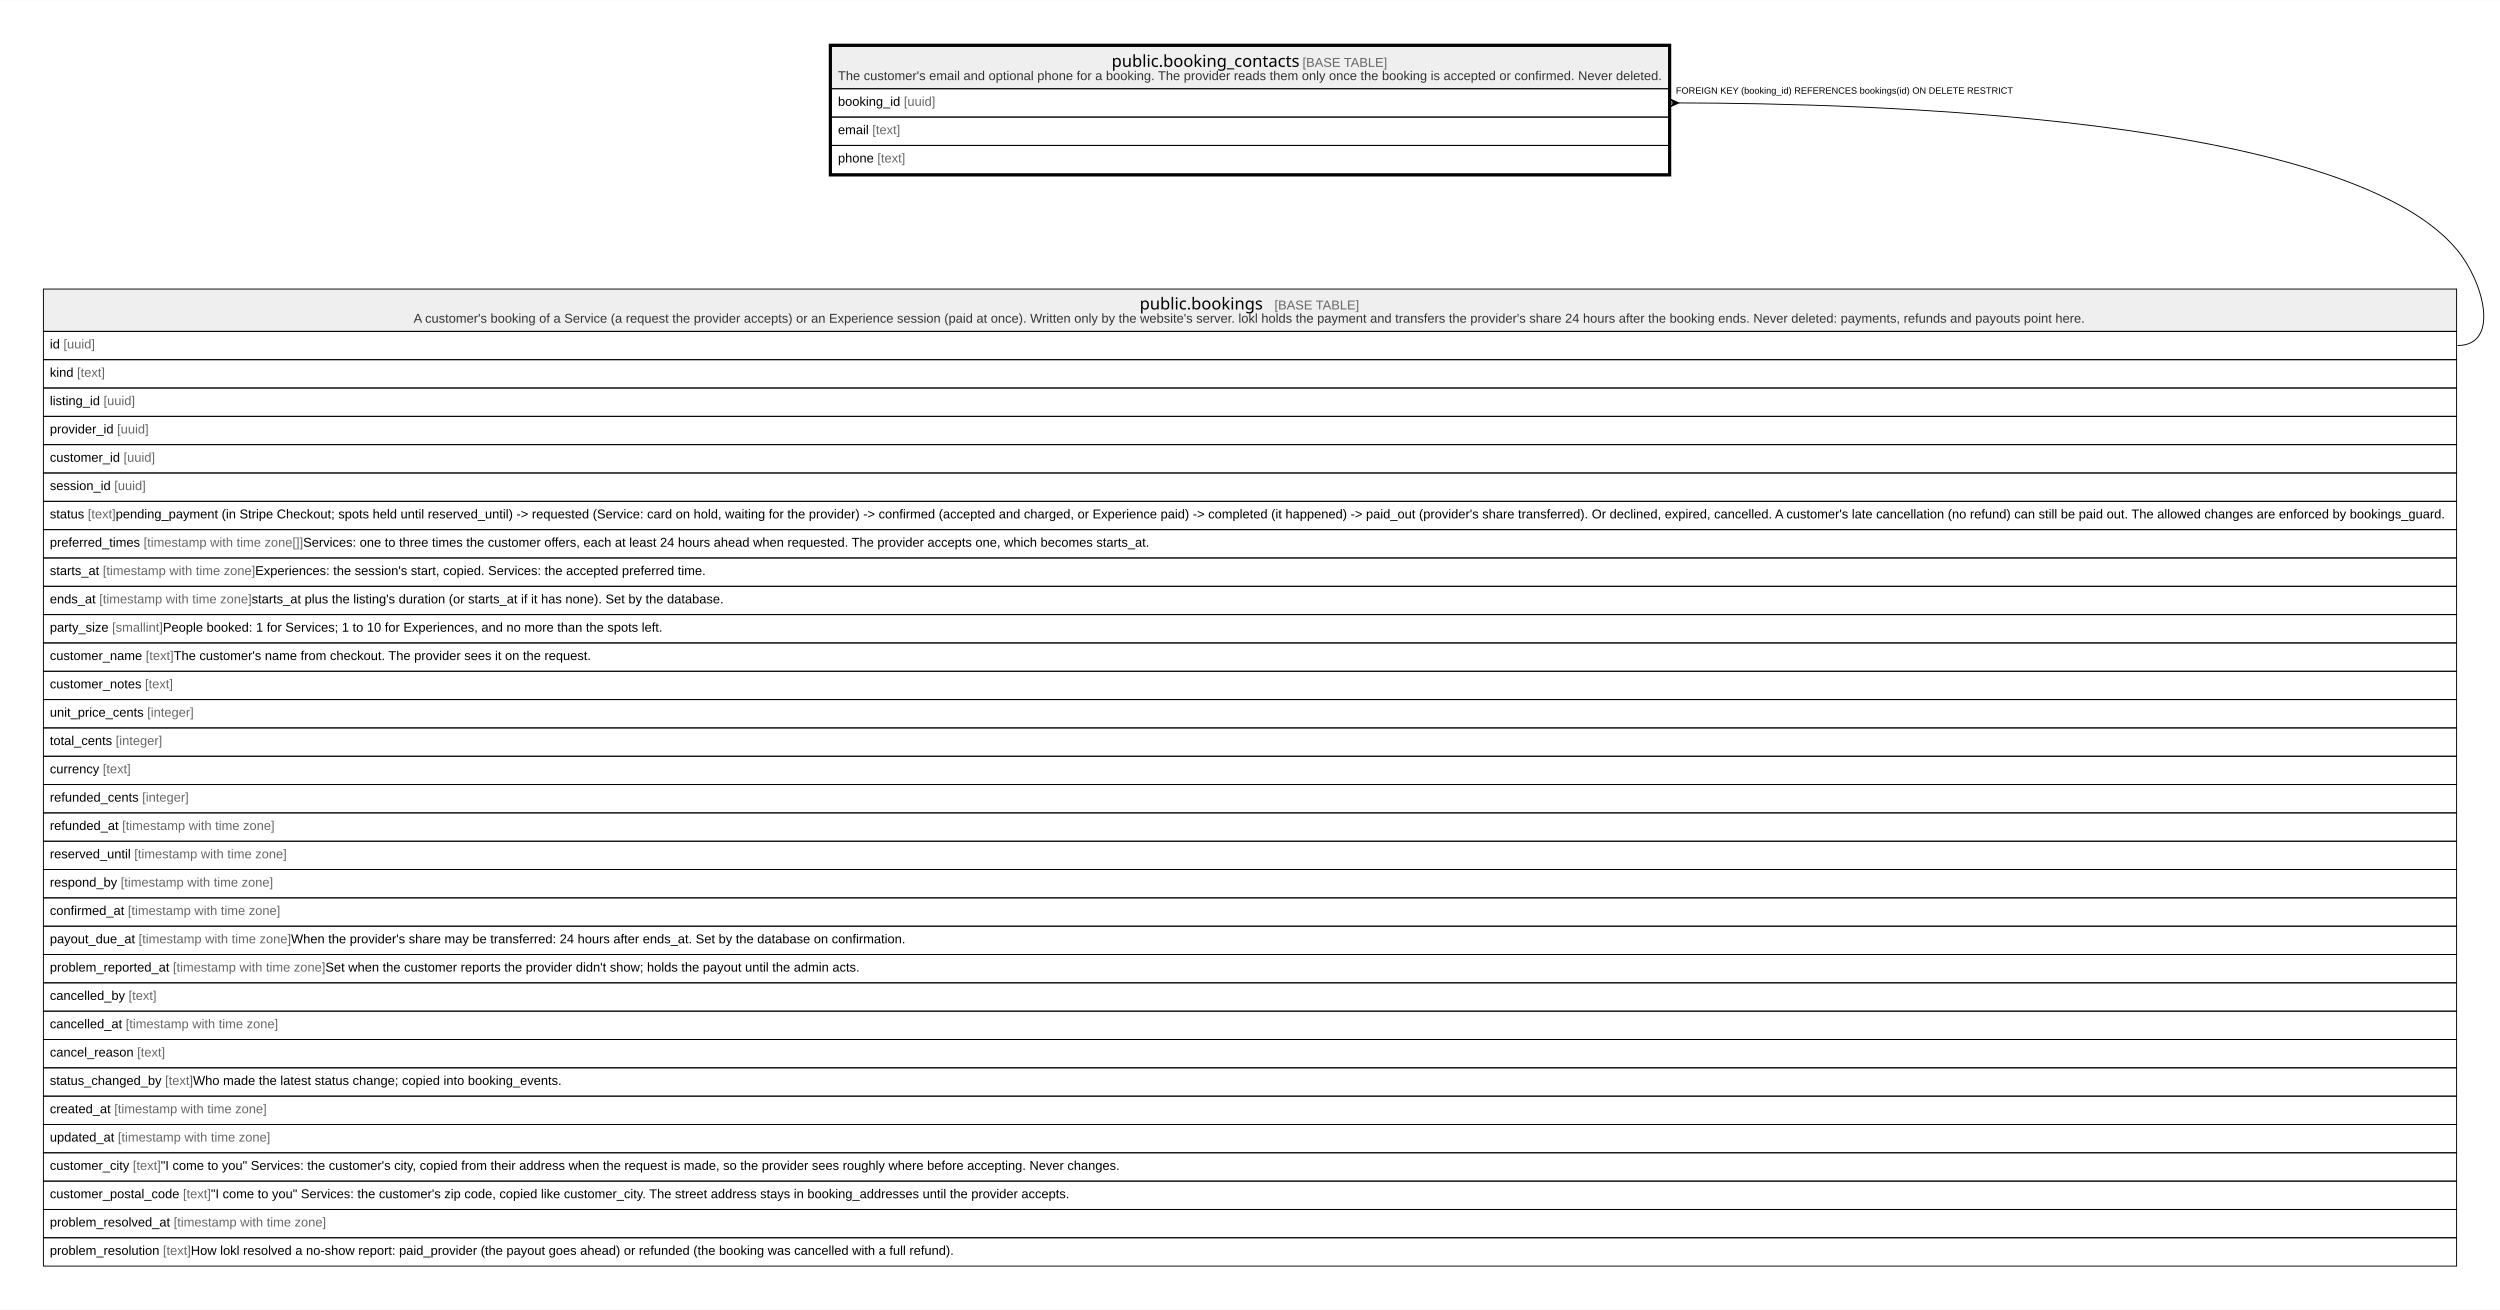
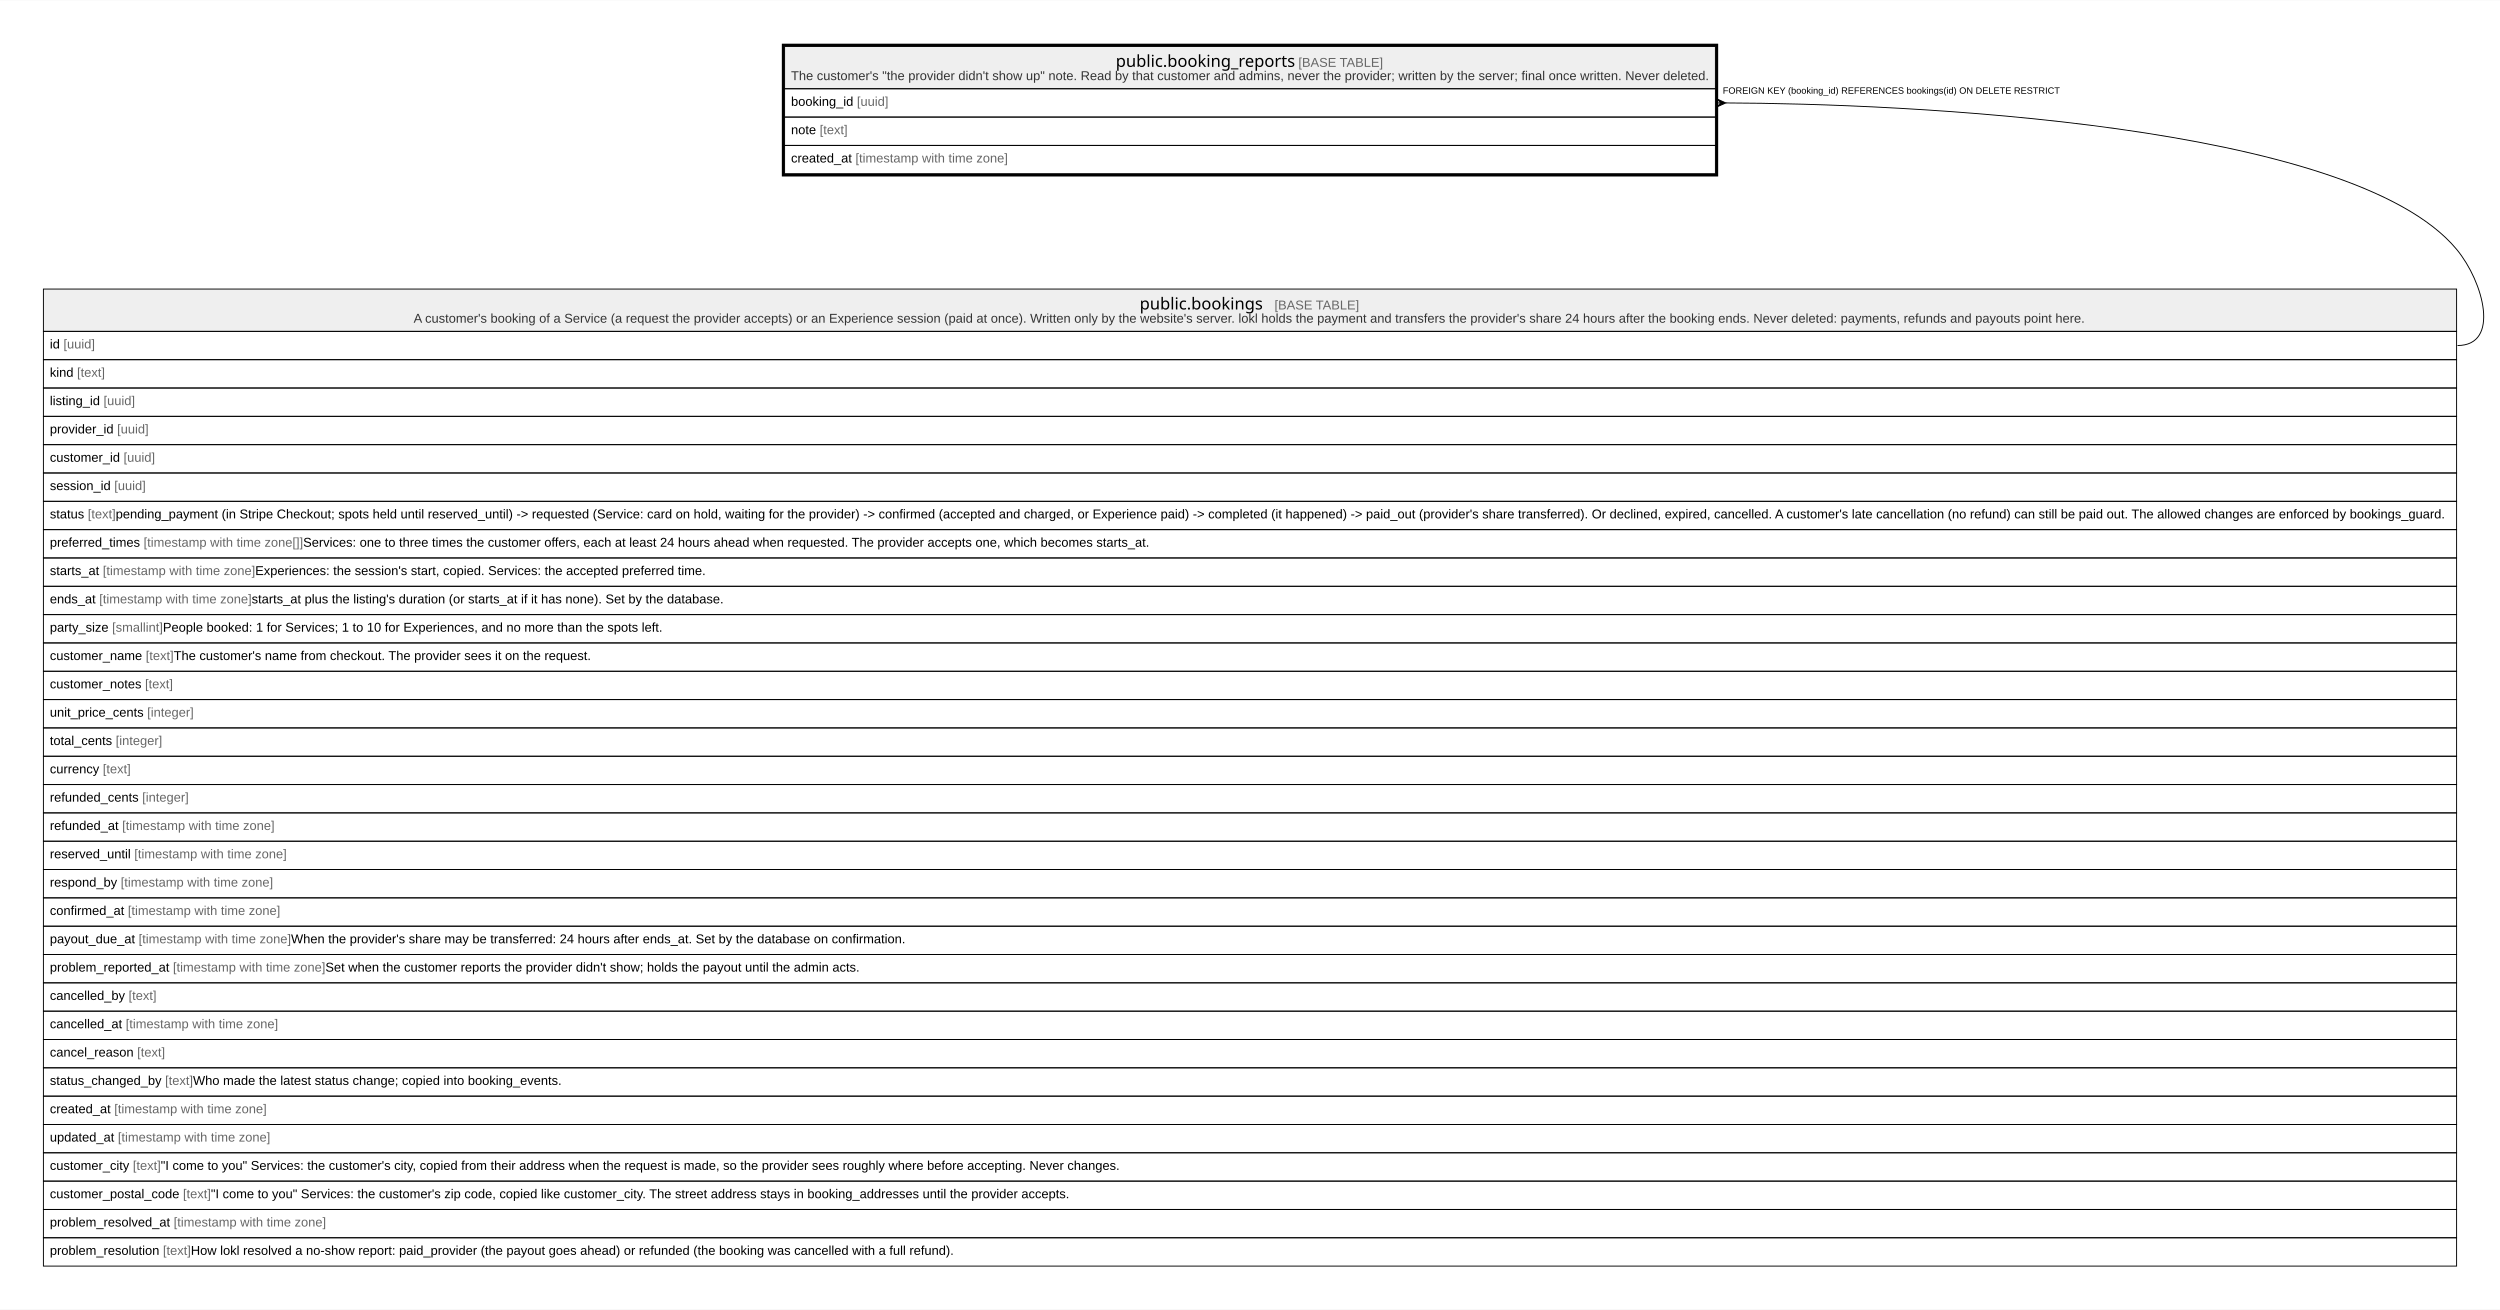
<svg xmlns="http://www.w3.org/2000/svg" width="2718pt" height="1424pt" viewBox="0.00 0.00 2718.41 1423.60">
  <g id="graph0" class="graph" transform="scale(1 1) rotate(0) translate(4 1419.6)">
    <polygon fill="white" stroke="none" points="-4,4 -4,-1419.6 2714.41,-1419.6 2714.41,4 -4,4" />
    <g id="node1" class="node">
-       <polygon fill="#efefef" stroke="none" points="900.17,-1323.4 900.17,-1369.4 1810.24,-1369.4 1810.24,-1323.4 900.17,-1323.4" />
-       <polygon fill="none" stroke="black" points="900.17,-1323.4 900.17,-1369.4 1810.24,-1369.4 1810.24,-1323.4 900.17,-1323.4" />
-       <text text-anchor="start" x="1204.73" y="-1347.2" font-family="Arial Bold" font-size="18.00">public.booking_contacts</text>
-       <text text-anchor="start" x="1381.19" y="-1347.2" font-family="Arial" font-size="14.00">    </text>
-       <text text-anchor="start" x="1412.31" y="-1347.2" font-family="Arial" font-size="14.00" fill="#666666">[BASE TABLE]</text>
-       <text text-anchor="start" x="907.17" y="-1332.8" font-family="Arial" font-size="14.00" fill="#333333">The customer's email and optional phone for a booking. The provider reads them only once the booking is accepted or confirmed. Never deleted.</text>
-       <polygon fill="none" stroke="black" points="900.17,-1292.6 900.17,-1323.4 1810.24,-1323.4 1810.24,-1292.6 900.17,-1292.6" />
-       <text text-anchor="start" x="907.17" y="-1304.8" font-family="Arial" font-size="14.00">booking_id </text>
-       <text text-anchor="start" x="978.78" y="-1304.8" font-family="Arial" font-size="14.00" fill="#666666">[uuid]</text>
-       <polygon fill="none" stroke="black" points="900.17,-1261.8 900.17,-1292.6 1810.24,-1292.6 1810.24,-1261.8 900.17,-1261.8" />
-       <text text-anchor="start" x="907.17" y="-1274" font-family="Arial" font-size="14.00">email </text>
-       <text text-anchor="start" x="944.51" y="-1274" font-family="Arial" font-size="14.00" fill="#666666">[text]</text>
-       <polygon fill="none" stroke="black" points="900.17,-1231 900.17,-1261.8 1810.24,-1261.8 1810.24,-1231 900.17,-1231" />
-       <text text-anchor="start" x="907.17" y="-1243.2" font-family="Arial" font-size="14.00">phone </text>
-       <text text-anchor="start" x="949.99" y="-1243.2" font-family="Arial" font-size="14.00" fill="#666666">[text]</text>
-       <polygon fill="none" stroke="black" stroke-width="3" points="898.67,-1229.5 898.67,-1370.9 1811.74,-1370.9 1811.74,-1229.5 898.67,-1229.5" />
+       <polygon fill="#efefef" stroke="none" points="849.14,-1323.4 849.14,-1369.4 1861.27,-1369.4 1861.27,-1323.4 849.14,-1323.4" />
+       <polygon fill="none" stroke="black" points="849.14,-1323.4 849.14,-1369.4 1861.27,-1369.4 1861.27,-1323.4 849.14,-1323.4" />
+       <text text-anchor="start" x="1209.22" y="-1347.2" font-family="Arial Bold" font-size="18.00">public.booking_reports</text>
+       <text text-anchor="start" x="1376.7" y="-1347.2" font-family="Arial" font-size="14.00">    </text>
+       <text text-anchor="start" x="1407.81" y="-1347.2" font-family="Arial" font-size="14.00" fill="#666666">[BASE TABLE]</text>
+       <text text-anchor="start" x="856.14" y="-1332.8" font-family="Arial" font-size="14.00" fill="#333333">The customer's "the provider didn't show up" note. Read by that customer and admins, never the provider; written by the server; final once written. Never deleted.</text>
+       <polygon fill="none" stroke="black" points="849.14,-1292.6 849.14,-1323.4 1861.27,-1323.4 1861.27,-1292.6 849.14,-1292.6" />
+       <text text-anchor="start" x="856.14" y="-1304.8" font-family="Arial" font-size="14.00">booking_id </text>
+       <text text-anchor="start" x="927.76" y="-1304.8" font-family="Arial" font-size="14.00" fill="#666666">[uuid]</text>
+       <polygon fill="none" stroke="black" points="849.14,-1261.8 849.14,-1292.6 1861.27,-1292.6 1861.27,-1261.8 849.14,-1261.8" />
+       <text text-anchor="start" x="856.14" y="-1274" font-family="Arial" font-size="14.00">note </text>
+       <text text-anchor="start" x="887.28" y="-1274" font-family="Arial" font-size="14.00" fill="#666666">[text]</text>
+       <polygon fill="none" stroke="black" points="849.14,-1231 849.14,-1261.8 1861.27,-1261.8 1861.27,-1231 849.14,-1231" />
+       <text text-anchor="start" x="856.14" y="-1243.2" font-family="Arial" font-size="14.00">created_at </text>
+       <text text-anchor="start" x="926.19" y="-1243.2" font-family="Arial" font-size="14.00" fill="#666666">[timestamp with time zone]</text>
+       <polygon fill="none" stroke="black" stroke-width="3" points="847.64,-1229.5 847.64,-1370.9 1862.77,-1370.9 1862.77,-1229.5 847.64,-1229.5" />
    </g>
    <g id="node2" class="node">
      <polygon fill="#efefef" stroke="none" points="43.2,-1059.6 43.2,-1105.6 2667.21,-1105.6 2667.21,-1059.6 43.2,-1059.6" />
      <polygon fill="none" stroke="black" points="43.2,-1059.6 43.2,-1105.6 2667.21,-1105.6 2667.21,-1059.6 43.2,-1059.6" />
      <text text-anchor="start" x="1235.21" y="-1083.4" font-family="Arial Bold" font-size="18.00">public.bookings</text>
      <text text-anchor="start" x="1350.71" y="-1083.4" font-family="Arial" font-size="14.00">    </text>
      <text text-anchor="start" x="1381.83" y="-1083.4" font-family="Arial" font-size="14.00" fill="#666666">[BASE TABLE]</text>
      <text text-anchor="start" x="445.76" y="-1069" font-family="Arial" font-size="14.00" fill="#333333">A customer's booking of a Service (a request the provider accepts) or an Experience session (paid at once). Written only by the website's server. lokl holds the payment and transfers the provider's share 24 hours after the booking ends. Never deleted: payments, refunds and payouts point here.</text>
      <polygon fill="none" stroke="black" points="43.2,-1028.8 43.2,-1059.6 2667.21,-1059.6 2667.21,-1028.8 43.2,-1028.8" />
      <text text-anchor="start" x="50.2" y="-1041" font-family="Arial" font-size="14.00">id </text>
      <text text-anchor="start" x="64.99" y="-1041" font-family="Arial" font-size="14.00" fill="#666666">[uuid]</text>
      <polygon fill="none" stroke="black" points="43.2,-998 43.2,-1028.8 2667.21,-1028.8 2667.21,-998 43.2,-998" />
      <text text-anchor="start" x="50.2" y="-1010.2" font-family="Arial" font-size="14.00">kind </text>
      <text text-anchor="start" x="79.77" y="-1010.2" font-family="Arial" font-size="14.00" fill="#666666">[text]</text>
      <polygon fill="none" stroke="black" points="43.2,-967.2 43.2,-998 2667.21,-998 2667.21,-967.2 43.2,-967.2" />
      <text text-anchor="start" x="50.2" y="-979.4" font-family="Arial" font-size="14.00">listing_id </text>
      <text text-anchor="start" x="108.57" y="-979.4" font-family="Arial" font-size="14.00" fill="#666666">[uuid]</text>
      <polygon fill="none" stroke="black" points="43.2,-936.4 43.2,-967.2 2667.21,-967.2 2667.21,-936.4 43.2,-936.4" />
      <text text-anchor="start" x="50.2" y="-948.6" font-family="Arial" font-size="14.00">provider_id </text>
      <text text-anchor="start" x="123.35" y="-948.6" font-family="Arial" font-size="14.00" fill="#666666">[uuid]</text>
      <polygon fill="none" stroke="black" points="43.2,-905.6 43.2,-936.4 2667.21,-936.4 2667.21,-905.6 43.2,-905.6" />
      <text text-anchor="start" x="50.2" y="-917.8" font-family="Arial" font-size="14.00">customer_id </text>
      <text text-anchor="start" x="130.34" y="-917.8" font-family="Arial" font-size="14.00" fill="#666666">[uuid]</text>
      <polygon fill="none" stroke="black" points="43.2,-874.8 43.2,-905.6 2667.21,-905.6 2667.21,-874.8 43.2,-874.8" />
      <text text-anchor="start" x="50.2" y="-887" font-family="Arial" font-size="14.00">session_id </text>
      <text text-anchor="start" x="120.24" y="-887" font-family="Arial" font-size="14.00" fill="#666666">[uuid]</text>
      <polygon fill="none" stroke="black" points="43.2,-844 43.2,-874.8 2667.21,-874.8 2667.21,-844 43.2,-844" />
      <text text-anchor="start" x="50.2" y="-856.2" font-family="Arial" font-size="14.00">status </text>
      <text text-anchor="start" x="91.44" y="-856.2" font-family="Arial" font-size="14.00" fill="#666666">[text]</text>
      <text text-anchor="start" x="121.79" y="-856.2" font-family="Arial" font-size="14.00"> pending_payment (in Stripe Checkout; spots held until reserved_until) -&gt; requested (Service: card on hold, waiting for the provider) -&gt; confirmed (accepted and charged, or Experience paid) -&gt; completed (it happened) -&gt; paid_out (provider's share transferred). Or declined, expired, cancelled. A customer's late cancellation (no refund) can still be paid out. The allowed changes are enforced by bookings_guard.</text>
      <polygon fill="none" stroke="black" points="43.2,-813.2 43.2,-844 2667.21,-844 2667.21,-813.2 43.2,-813.2" />
      <text text-anchor="start" x="50.2" y="-825.4" font-family="Arial" font-size="14.00">preferred_times </text>
      <text text-anchor="start" x="152.13" y="-825.4" font-family="Arial" font-size="14.00" fill="#666666">[timestamp with time zone[]]</text>
      <text text-anchor="start" x="325.63" y="-825.4" font-family="Arial" font-size="14.00"> Services: one to three times the customer offers, each at least 24 hours ahead when requested. The provider accepts one, which becomes starts_at.</text>
      <polygon fill="none" stroke="black" points="43.2,-782.4 43.2,-813.2 2667.21,-813.2 2667.21,-782.4 43.2,-782.4" />
      <text text-anchor="start" x="50.2" y="-794.6" font-family="Arial" font-size="14.00">starts_at </text>
      <text text-anchor="start" x="107.78" y="-794.6" font-family="Arial" font-size="14.00" fill="#666666">[timestamp with time zone]</text>
      <text text-anchor="start" x="273.5" y="-794.6" font-family="Arial" font-size="14.00"> Experiences: the session's start, copied. Services: the accepted preferred time.</text>
      <polygon fill="none" stroke="black" points="43.2,-751.6 43.2,-782.4 2667.21,-782.4 2667.21,-751.6 43.2,-751.6" />
      <text text-anchor="start" x="50.2" y="-763.8" font-family="Arial" font-size="14.00">ends_at </text>
      <text text-anchor="start" x="103.91" y="-763.8" font-family="Arial" font-size="14.00" fill="#666666">[timestamp with time zone]</text>
      <text text-anchor="start" x="269.63" y="-763.8" font-family="Arial" font-size="14.00"> starts_at plus the listing's duration (or starts_at if it has none). Set by the database.</text>
      <polygon fill="none" stroke="black" points="43.2,-720.8 43.2,-751.6 2667.21,-751.6 2667.21,-720.8 43.2,-720.8" />
      <text text-anchor="start" x="50.2" y="-733" font-family="Arial" font-size="14.00">party_size </text>
      <text text-anchor="start" x="117.9" y="-733" font-family="Arial" font-size="14.00" fill="#666666">[smallint]</text>
      <text text-anchor="start" x="173.13" y="-733" font-family="Arial" font-size="14.00"> People booked: 1 for Services; 1 to 10 for Experiences, and no more than the spots left.</text>
      <polygon fill="none" stroke="black" points="43.2,-690 43.2,-720.8 2667.21,-720.8 2667.21,-690 43.2,-690" />
      <text text-anchor="start" x="50.2" y="-702.2" font-family="Arial" font-size="14.00">customer_name </text>
      <text text-anchor="start" x="154.47" y="-702.2" font-family="Arial" font-size="14.00" fill="#666666">[text]</text>
      <text text-anchor="start" x="184.81" y="-702.2" font-family="Arial" font-size="14.00"> The customer's name from checkout. The provider sees it on the request.</text>
      <polygon fill="none" stroke="black" points="43.2,-659.2 43.2,-690 2667.21,-690 2667.21,-659.2 43.2,-659.2" />
      <text text-anchor="start" x="50.2" y="-671.4" font-family="Arial" font-size="14.00">customer_notes </text>
      <text text-anchor="start" x="153.7" y="-671.4" font-family="Arial" font-size="14.00" fill="#666666">[text]</text>
      <polygon fill="none" stroke="black" points="43.2,-628.4 43.2,-659.2 2667.21,-659.2 2667.21,-628.4 43.2,-628.4" />
      <text text-anchor="start" x="50.2" y="-640.6" font-family="Arial" font-size="14.00">unit_price_cents </text>
      <text text-anchor="start" x="156.04" y="-640.6" font-family="Arial" font-size="14.00" fill="#666666">[integer]</text>
      <polygon fill="none" stroke="black" points="43.2,-597.6 43.2,-628.4 2667.21,-628.4 2667.21,-597.6 43.2,-597.6" />
      <text text-anchor="start" x="50.2" y="-609.8" font-family="Arial" font-size="14.00">total_cents </text>
      <text text-anchor="start" x="121.8" y="-609.8" font-family="Arial" font-size="14.00" fill="#666666">[integer]</text>
      <polygon fill="none" stroke="black" points="43.2,-566.8 43.2,-597.6 2667.21,-597.6 2667.21,-566.8 43.2,-566.8" />
      <text text-anchor="start" x="50.2" y="-579" font-family="Arial" font-size="14.00">currency </text>
      <text text-anchor="start" x="107.77" y="-579" font-family="Arial" font-size="14.00" fill="#666666">[text]</text>
      <polygon fill="none" stroke="black" points="43.2,-536 43.2,-566.8 2667.21,-566.8 2667.21,-536 43.2,-536" />
      <text text-anchor="start" x="50.2" y="-548.2" font-family="Arial" font-size="14.00">refunded_cents </text>
      <text text-anchor="start" x="150.61" y="-548.2" font-family="Arial" font-size="14.00" fill="#666666">[integer]</text>
      <polygon fill="none" stroke="black" points="43.2,-505.2 43.2,-536 2667.21,-536 2667.21,-505.2 43.2,-505.2" />
      <text text-anchor="start" x="50.2" y="-517.4" font-family="Arial" font-size="14.00">refunded_at </text>
      <text text-anchor="start" x="128.82" y="-517.4" font-family="Arial" font-size="14.00" fill="#666666">[timestamp with time zone]</text>
      <polygon fill="none" stroke="black" points="43.2,-474.4 43.2,-505.2 2667.21,-505.2 2667.21,-474.4 43.2,-474.4" />
      <text text-anchor="start" x="50.2" y="-486.6" font-family="Arial" font-size="14.00">reserved_until </text>
      <text text-anchor="start" x="142.03" y="-486.6" font-family="Arial" font-size="14.00" fill="#666666">[timestamp with time zone]</text>
      <polygon fill="none" stroke="black" points="43.2,-443.6 43.2,-474.4 2667.21,-474.4 2667.21,-443.6 43.2,-443.6" />
      <text text-anchor="start" x="50.2" y="-455.8" font-family="Arial" font-size="14.00">respond_by </text>
      <text text-anchor="start" x="127.25" y="-455.8" font-family="Arial" font-size="14.00" fill="#666666">[timestamp with time zone]</text>
      <polygon fill="none" stroke="black" points="43.2,-412.8 43.2,-443.6 2667.21,-443.6 2667.21,-412.8 43.2,-412.8" />
      <text text-anchor="start" x="50.2" y="-425" font-family="Arial" font-size="14.00">confirmed_at </text>
      <text text-anchor="start" x="135.02" y="-425" font-family="Arial" font-size="14.00" fill="#666666">[timestamp with time zone]</text>
      <polygon fill="none" stroke="black" points="43.2,-382 43.2,-412.8 2667.21,-412.8 2667.21,-382 43.2,-382" />
      <text text-anchor="start" x="50.2" y="-394.2" font-family="Arial" font-size="14.00">payout_due_at </text>
      <text text-anchor="start" x="146.73" y="-394.2" font-family="Arial" font-size="14.00" fill="#666666">[timestamp with time zone]</text>
      <text text-anchor="start" x="312.45" y="-394.2" font-family="Arial" font-size="14.00"> When the provider's share may be transferred: 24 hours after ends_at. Set by the database on confirmation.</text>
      <polygon fill="none" stroke="black" points="43.2,-351.2 43.2,-382 2667.21,-382 2667.21,-351.2 43.2,-351.2" />
      <text text-anchor="start" x="50.2" y="-363.4" font-family="Arial" font-size="14.00">problem_reported_at </text>
      <text text-anchor="start" x="184.06" y="-363.4" font-family="Arial" font-size="14.00" fill="#666666">[timestamp with time zone]</text>
      <text text-anchor="start" x="349.78" y="-363.4" font-family="Arial" font-size="14.00"> Set when the customer reports the provider didn't show; holds the payout until the admin acts.</text>
      <polygon fill="none" stroke="black" points="43.2,-320.4 43.2,-351.2 2667.21,-351.2 2667.21,-320.4 43.2,-320.4" />
      <text text-anchor="start" x="50.2" y="-332.6" font-family="Arial" font-size="14.00">cancelled_by </text>
      <text text-anchor="start" x="135.81" y="-332.6" font-family="Arial" font-size="14.00" fill="#666666">[text]</text>
      <polygon fill="none" stroke="black" points="43.2,-289.6 43.2,-320.4 2667.21,-320.4 2667.21,-289.6 43.2,-289.6" />
      <text text-anchor="start" x="50.2" y="-301.8" font-family="Arial" font-size="14.00">cancelled_at </text>
      <text text-anchor="start" x="132.7" y="-301.8" font-family="Arial" font-size="14.00" fill="#666666">[timestamp with time zone]</text>
      <polygon fill="none" stroke="black" points="43.2,-258.8 43.2,-289.6 2667.21,-289.6 2667.21,-258.8 43.2,-258.8" />
      <text text-anchor="start" x="50.2" y="-271" font-family="Arial" font-size="14.00">cancel_reason </text>
      <text text-anchor="start" x="145.15" y="-271" font-family="Arial" font-size="14.00" fill="#666666">[text]</text>
      <polygon fill="none" stroke="black" points="43.2,-228 43.2,-258.8 2667.21,-258.8 2667.21,-228 43.2,-228" />
      <text text-anchor="start" x="50.2" y="-240.2" font-family="Arial" font-size="14.00">status_changed_by </text>
      <text text-anchor="start" x="175.52" y="-240.2" font-family="Arial" font-size="14.00" fill="#666666">[text]</text>
      <text text-anchor="start" x="205.86" y="-240.2" font-family="Arial" font-size="14.00"> Who made the latest status change; copied into booking_events.</text>
      <polygon fill="none" stroke="black" points="43.2,-197.2 43.2,-228 2667.21,-228 2667.21,-197.2 43.2,-197.2" />
      <text text-anchor="start" x="50.2" y="-209.4" font-family="Arial" font-size="14.00">created_at </text>
      <text text-anchor="start" x="120.25" y="-209.4" font-family="Arial" font-size="14.00" fill="#666666">[timestamp with time zone]</text>
      <polygon fill="none" stroke="black" points="43.2,-166.4 43.2,-197.2 2667.21,-197.2 2667.21,-166.4 43.2,-166.4" />
      <text text-anchor="start" x="50.2" y="-178.6" font-family="Arial" font-size="14.00">updated_at </text>
      <text text-anchor="start" x="124.16" y="-178.6" font-family="Arial" font-size="14.00" fill="#666666">[timestamp with time zone]</text>
      <polygon fill="none" stroke="black" points="43.2,-135.6 43.2,-166.4 2667.21,-166.4 2667.21,-135.6 43.2,-135.6" />
      <text text-anchor="start" x="50.2" y="-147.8" font-family="Arial" font-size="14.00">customer_city </text>
      <text text-anchor="start" x="140.45" y="-147.8" font-family="Arial" font-size="14.00" fill="#666666">[text]</text>
      <text text-anchor="start" x="170.79" y="-147.8" font-family="Arial" font-size="14.00"> "I come to you" Services: the customer's city, copied from their address when the request is made, so the provider sees roughly where before accepting. Never changes.</text>
      <polygon fill="none" stroke="black" points="43.2,-104.8 43.2,-135.6 2667.21,-135.6 2667.21,-104.8 43.2,-104.8" />
      <text text-anchor="start" x="50.2" y="-117" font-family="Arial" font-size="14.00">customer_postal_code </text>
      <text text-anchor="start" x="194.95" y="-117" font-family="Arial" font-size="14.00" fill="#666666">[text]</text>
      <text text-anchor="start" x="225.3" y="-117" font-family="Arial" font-size="14.00"> "I come to you" Services: the customer's zip code, copied like customer_city. The street address stays in booking_addresses until the provider accepts.</text>
      <polygon fill="none" stroke="black" points="43.2,-74 43.2,-104.8 2667.21,-104.8 2667.21,-74 43.2,-74" />
      <text text-anchor="start" x="50.2" y="-86.2" font-family="Arial" font-size="14.00">problem_resolved_at </text>
      <text text-anchor="start" x="184.83" y="-86.2" font-family="Arial" font-size="14.00" fill="#666666">[timestamp with time zone]</text>
      <polygon fill="none" stroke="black" points="43.2,-43.2 43.2,-74 2667.21,-74 2667.21,-43.2 43.2,-43.2" />
      <text text-anchor="start" x="50.2" y="-55.4" font-family="Arial" font-size="14.00">problem_resolution </text>
      <text text-anchor="start" x="173.16" y="-55.4" font-family="Arial" font-size="14.00" fill="#666666">[text]</text>
      <text text-anchor="start" x="203.5" y="-55.4" font-family="Arial" font-size="14.00"> How lokl resolved a no-show report: paid_provider (the payout goes ahead) or refunded (the booking was cancelled with a full refund).</text>
    </g>
    <g id="edge1" class="edge">
-       <path fill="none" stroke="black" d="M1821.46,-1307.99C2022.99,-1307.58 2544.95,-1294.47 2667.21,-1148.8 2697.1,-1113.19 2714.7,-1044.2 2668.21,-1044.2" />
-       <polygon fill="black" stroke="black" points="1821.58,-1307.99 1811.57,-1303.5 1816.24,-1307.99 1811.91,-1308 1811.91,-1308 1811.91,-1308 1816.24,-1307.99 1811.58,-1312.5 1821.58,-1307.99" />
-       <text text-anchor="start" x="1818.24" y="-1318" font-family="Arial" font-size="10.00">FOREIGN KEY (booking_id) REFERENCES bookings(id) ON DELETE RESTRICT</text>
+       <path fill="none" stroke="black" d="M1872.46,-1307.98C2062.77,-1307.28 2552.89,-1286.6 2667.21,-1148.8 2696.89,-1113.02 2714.7,-1044.2 2668.21,-1044.2" />
+       <polygon fill="black" stroke="black" points="1872.6,-1307.98 1862.59,-1303.5 1867.27,-1307.99 1862.93,-1308 1862.93,-1308 1862.93,-1308 1867.27,-1307.99 1862.61,-1312.5 1872.6,-1307.98" />
+       <text text-anchor="start" x="1869.27" y="-1318" font-family="Arial" font-size="10.00">FOREIGN KEY (booking_id) REFERENCES bookings(id) ON DELETE RESTRICT</text>
    </g>
  </g>
</svg>
